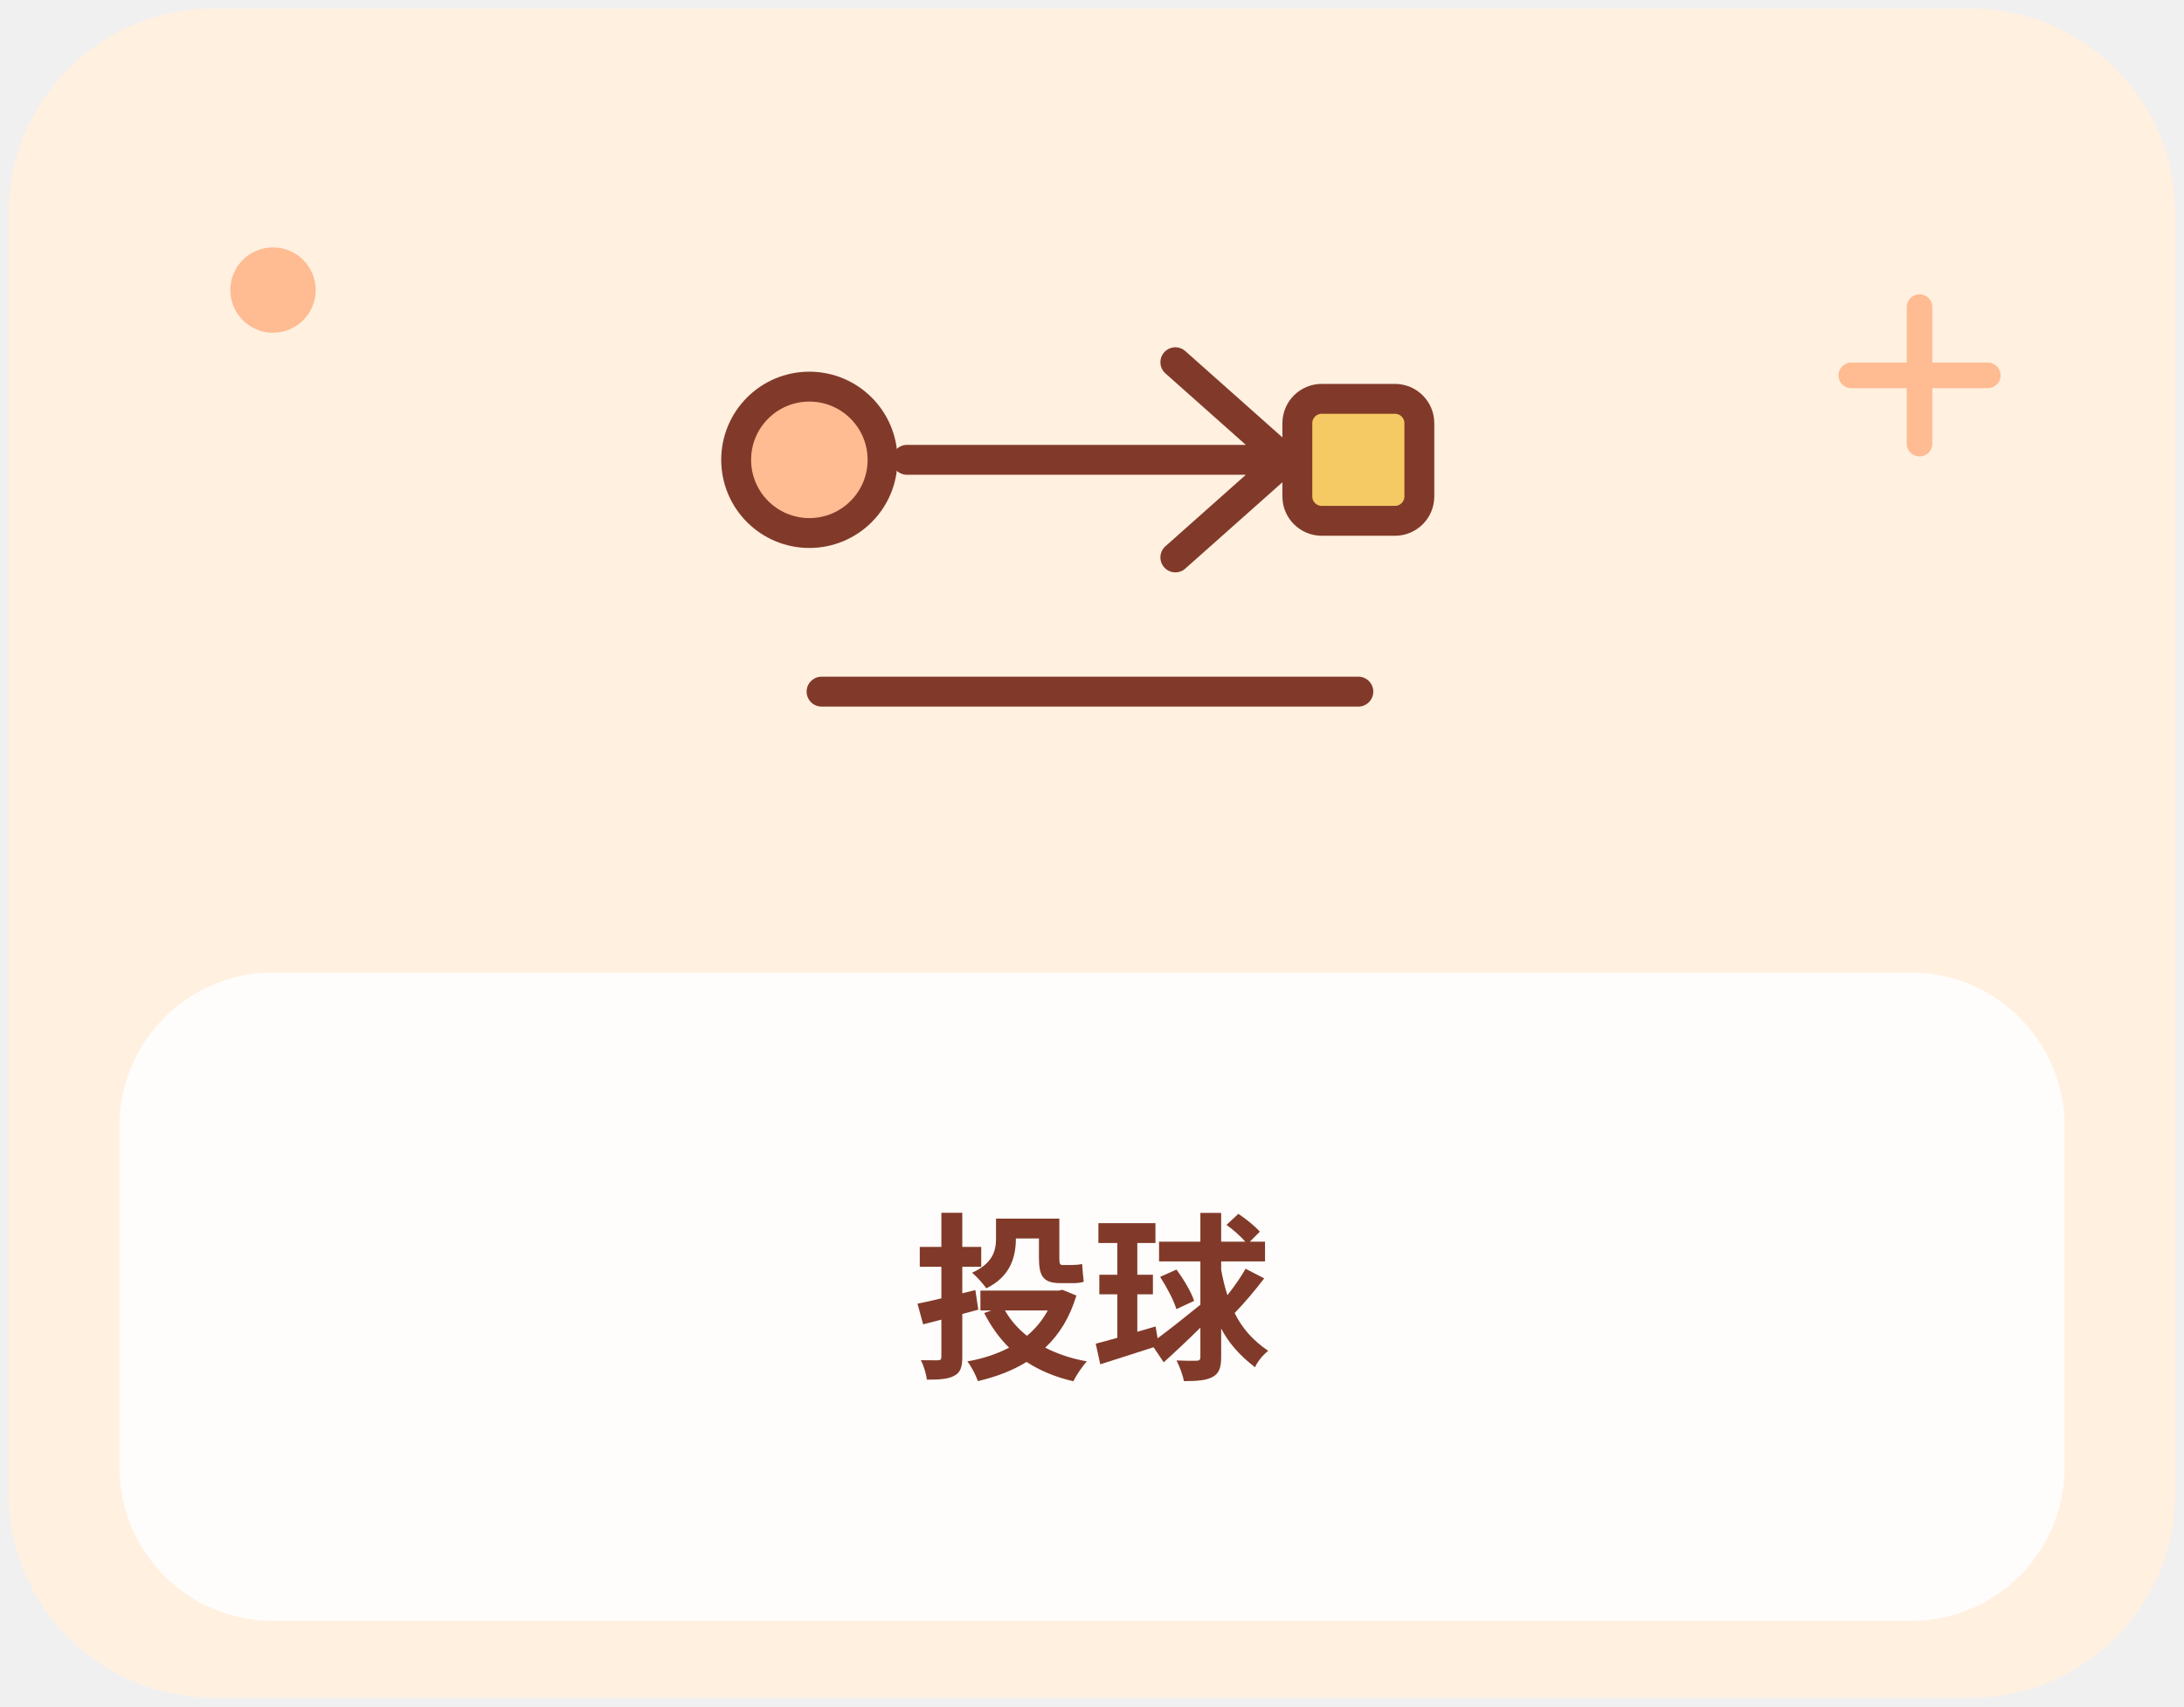
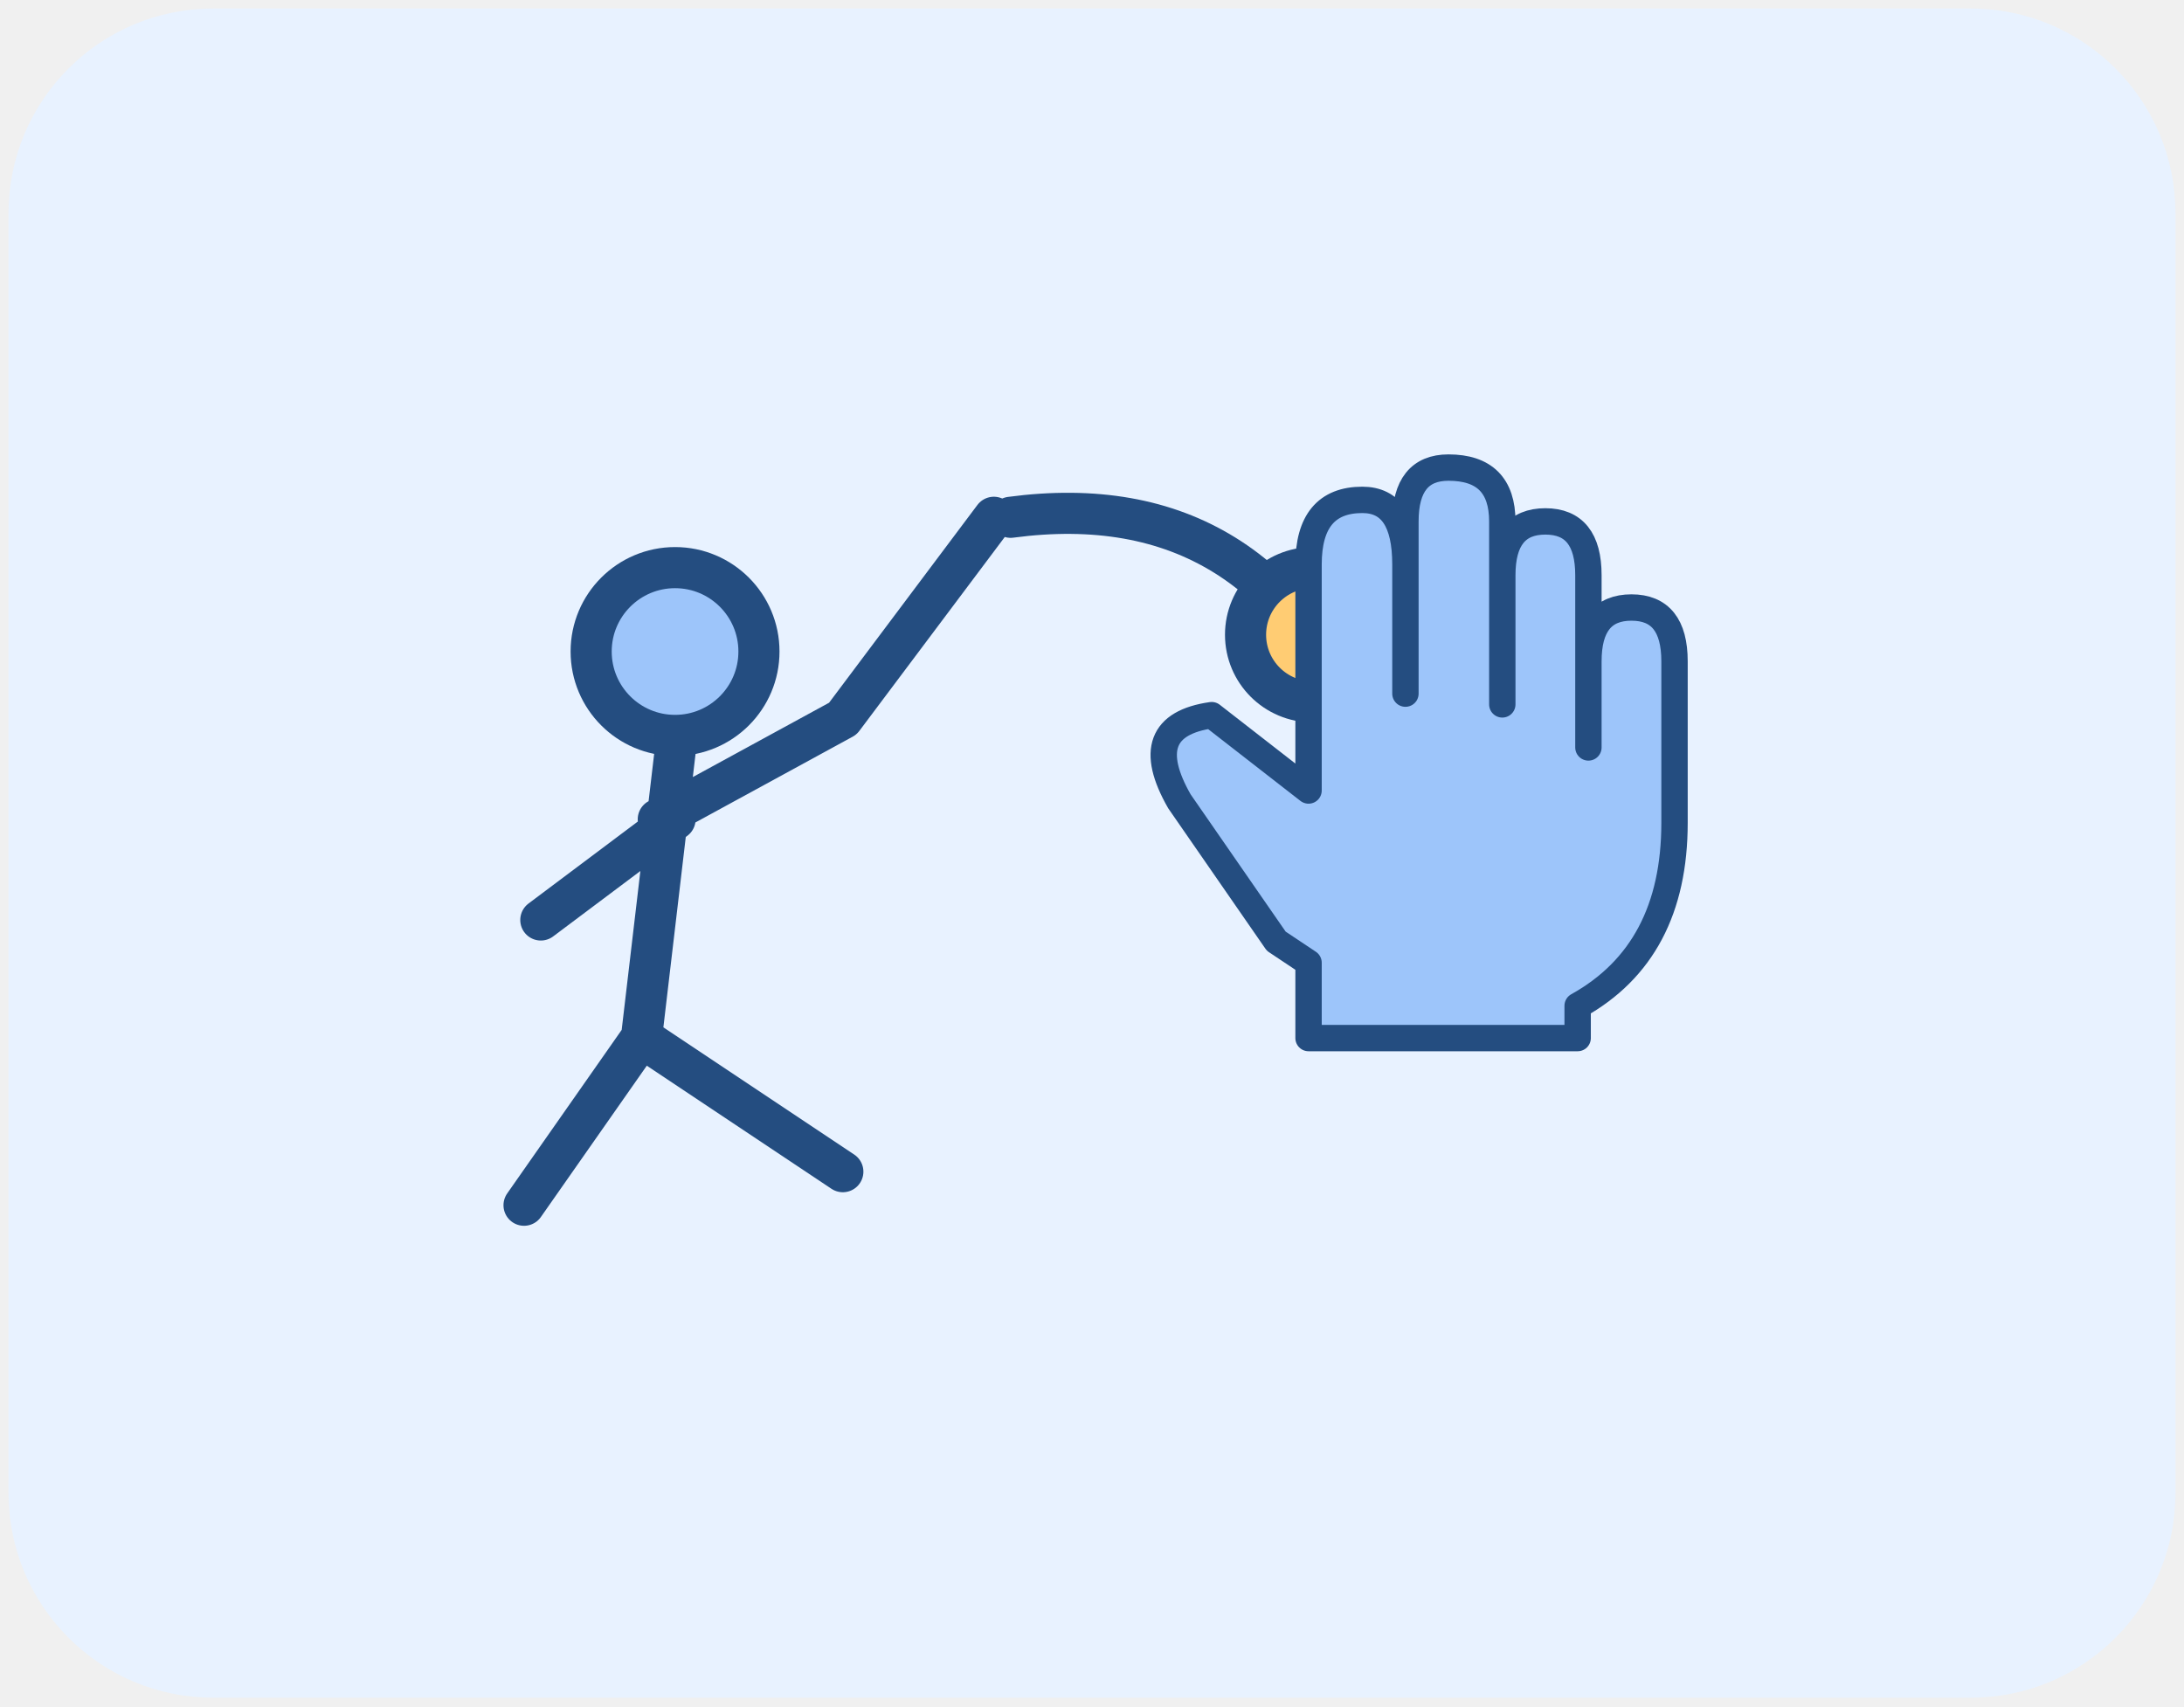
- <svg xmlns="http://www.w3.org/2000/svg" width="256" height="200" viewBox="0 0 256 200" font-family="system-ui,Noto Sans CJK SC,Microsoft YaHei,sans-serif" role="img">
-   <rect x="1" y="1" width="254" height="198" rx="24" fill="#fff0e0" />
-   <circle cx="32" cy="34" r="5" fill="#ffbb92" />
-   <path d="M225 36v16m-8-8h16" stroke="#ffbb92" stroke-width="3" stroke-linecap="round" />
-   <g transform="translate(82 11) scale(1.43)" stroke="#813a29" stroke-width="2.45" stroke-linecap="round" stroke-linejoin="round" fill="none">
-     <ellipse cx="9" cy="30" rx="6" ry="6" fill="#ffbb92" />
-     <path d="M17 30h31m-9-8 9 8-9 8" fill="none" />
-     <rect x="49" y="25" width="10" height="10" rx="2" fill="#f5ca64" />
-     <path d="M10 49h44" fill="none" />
+ <svg xmlns="http://www.w3.org/2000/svg" width="256" height="200" viewBox="0 0 256 200" font-family="system-ui,sans-serif" role="img">
+   <rect x="1" y="1" width="254" height="198" rx="24" fill="#e8f2ff" />
+   <g transform="translate(52 20) scale(2.375)" stroke="#244d80" stroke-width="2.45" stroke-linecap="round" stroke-linejoin="round" fill="none">
+     <g transform="translate(-1 8) scale(0.828125)">
+       <ellipse cx="15" cy="19" rx="5" ry="5" fill="#9dc5fa" />
+       <path d="M15 25l-2 17-7 10m7-10 12 8M14 29l11-6 9-12m-19 18-8 6m28-24q15-2 21 13" fill="none" />
+       <ellipse cx="53" cy="18" rx="4" ry="4" fill="#ffcc73" />
+     </g>
+     <g transform="translate(31 12) scale(0.53125)">
+       <path d="M19 49l-9-13q-4-7 3-8l9 7V14q0-6 5-6 4 0 4 6v12-16q0-5 4-5 5 0 5 5v17-12q0-5 4-5t4 5v16-8q0-5 4-5t4 5v15q0 12-9 17v3H22v-7z" fill="#9dc5fa" />
+     </g>
  </g>
-   <rect x="14" y="114" width="228" height="76" rx="18" fill="#fff" opacity=".87" />
-   <text x="128" y="160" fill="#813a29" font-size="21" font-weight="700" text-anchor="middle">投球</text>
</svg>
